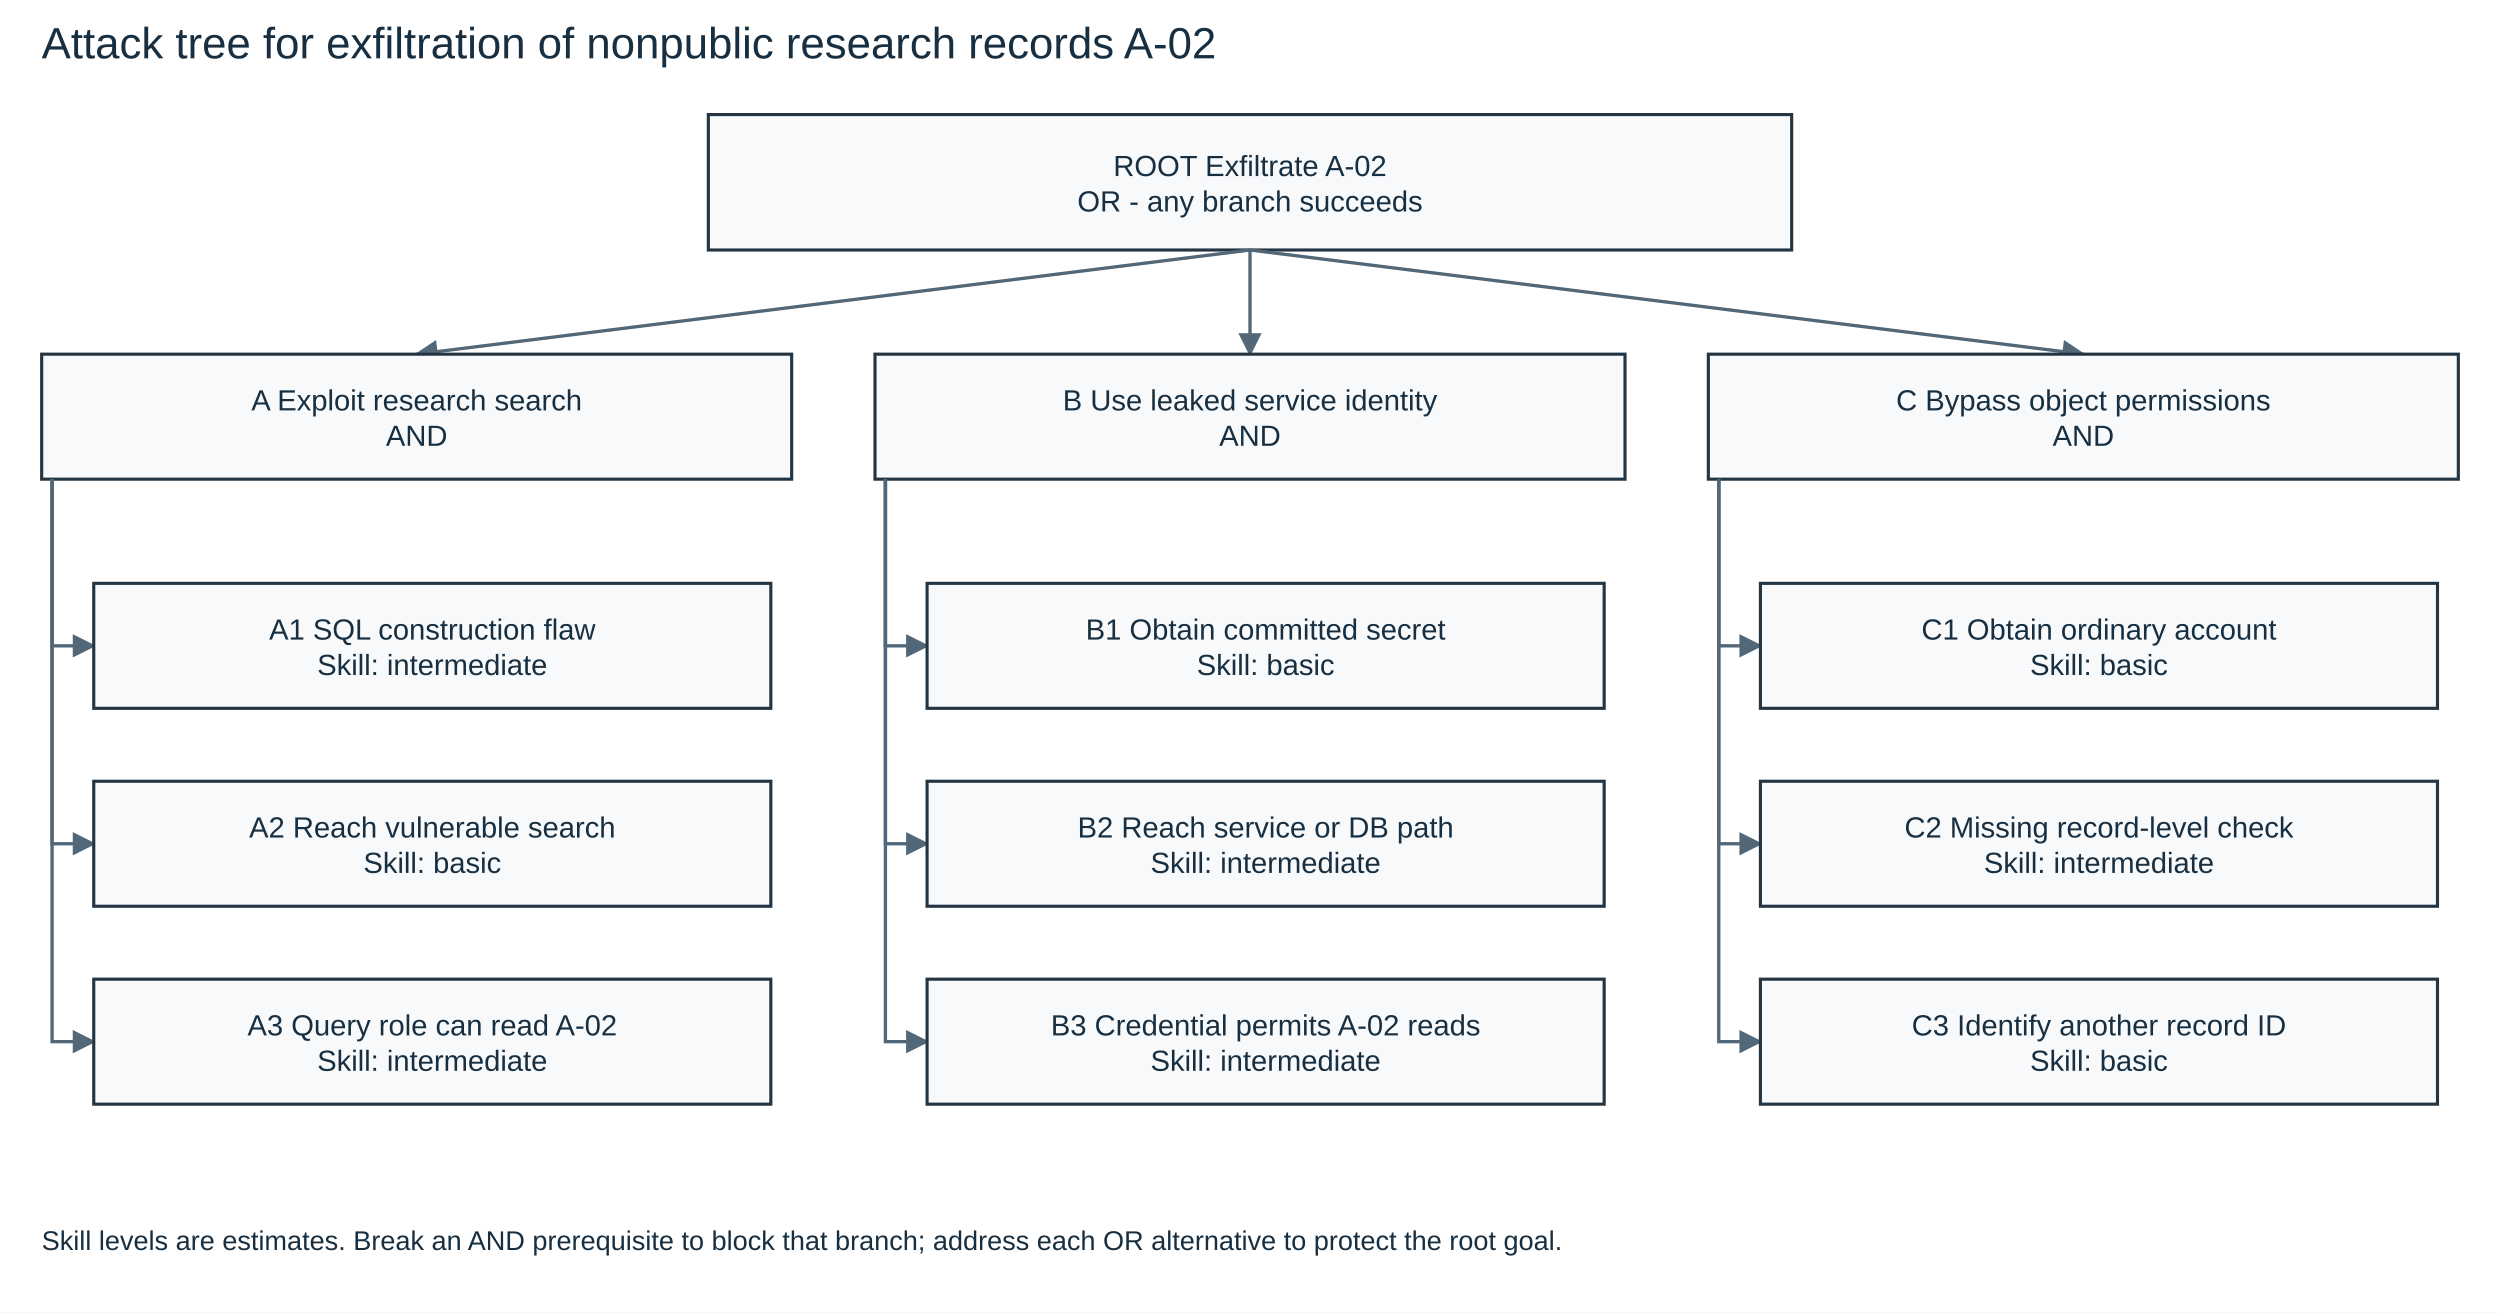
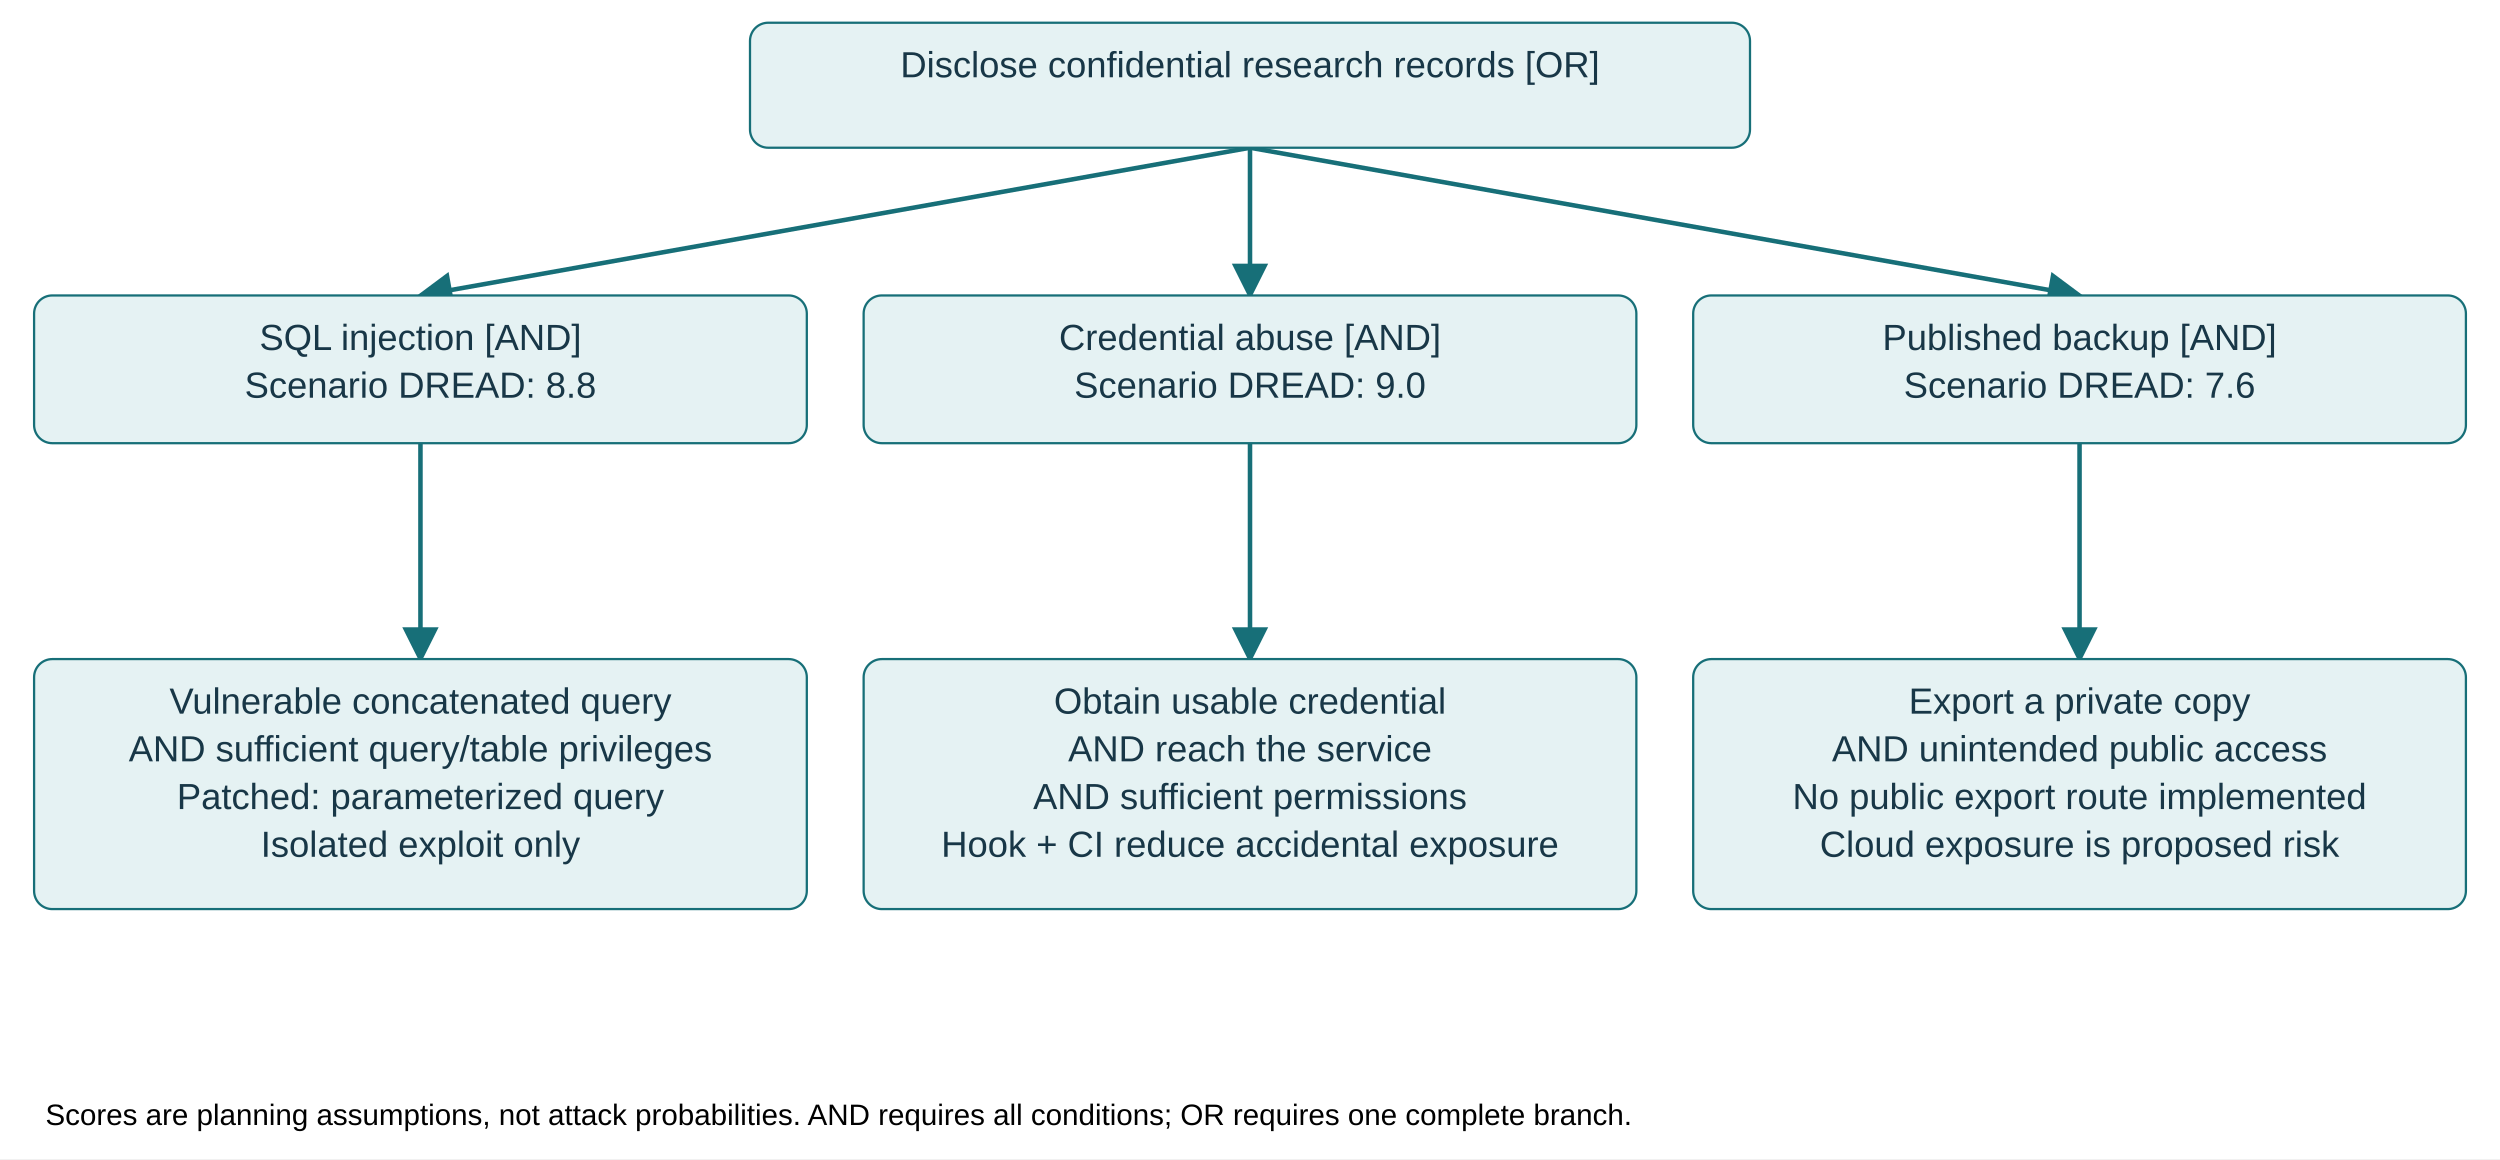
- <svg xmlns="http://www.w3.org/2000/svg" width="1200" height="630" viewBox="0 0 1200 630">
+ <svg xmlns="http://www.w3.org/2000/svg" width="1100" height="510" viewBox="0 0 1100 510">
+   <rect width="100%" height="100%" fill="white" />
  <defs>
-     <marker id="arrow" viewBox="0 0 10 10" refX="9" refY="5" markerWidth="7" markerHeight="7" orient="auto-start-reverse">
-       <path d="M 0 0 L 10 5 L 0 10 z" fill="#526879" />
+     <marker id="a" markerWidth="8" markerHeight="8" refX="7" refY="4" orient="auto">
+       <path d="M0 0L8 4L0 8Z" fill="#176f78" />
    </marker>
  </defs>
-   <rect width="100%" height="100%" fill="white" />
-   <text x="20" y="28" text-anchor="start" font-family="Arial,sans-serif" font-size="21" fill="#172f41">Attack tree for exfiltration of nonpublic research records A-02</text>
-   <rect x="340" y="55" width="520" height="65" fill="#f7f9fb" stroke="#233442" stroke-width="1.5" />
-   <text x="600.0" y="84.5" text-anchor="middle" font-family="Arial,sans-serif" font-size="14" fill="#172f41">ROOT  Exfiltrate A-02</text>
-   <text x="600.0" y="101.5" text-anchor="middle" font-family="Arial,sans-serif" font-size="14" fill="#172f41">OR - any branch succeeds</text>
-   <polyline points="600,120 200,170" fill="none" stroke="#526879" stroke-width="1.6" marker-end="url(#arrow)" />
-   <rect x="20" y="170" width="360" height="60" fill="#f7f9fb" stroke="#233442" stroke-width="1.5" />
-   <text x="200.0" y="197.0" text-anchor="middle" font-family="Arial,sans-serif" font-size="14" fill="#172f41">A  Exploit research search</text>
-   <text x="200.0" y="214.0" text-anchor="middle" font-family="Arial,sans-serif" font-size="14" fill="#172f41">AND</text>
-   <polyline points="25,230 25,310 45,310" fill="none" stroke="#526879" stroke-width="1.6" marker-end="url(#arrow)" />
-   <rect x="45" y="280" width="325" height="60" fill="#f7f9fb" stroke="#233442" stroke-width="1.5" />
-   <text x="207.5" y="307.0" text-anchor="middle" font-family="Arial,sans-serif" font-size="14" fill="#172f41">A1 SQL construction flaw</text>
-   <text x="207.5" y="324.0" text-anchor="middle" font-family="Arial,sans-serif" font-size="14" fill="#172f41">Skill: intermediate</text>
-   <polyline points="25,230 25,405 45,405" fill="none" stroke="#526879" stroke-width="1.6" marker-end="url(#arrow)" />
-   <rect x="45" y="375" width="325" height="60" fill="#f7f9fb" stroke="#233442" stroke-width="1.5" />
-   <text x="207.5" y="402.0" text-anchor="middle" font-family="Arial,sans-serif" font-size="14" fill="#172f41">A2 Reach vulnerable search</text>
-   <text x="207.5" y="419.0" text-anchor="middle" font-family="Arial,sans-serif" font-size="14" fill="#172f41">Skill: basic</text>
-   <polyline points="25,230 25,500 45,500" fill="none" stroke="#526879" stroke-width="1.6" marker-end="url(#arrow)" />
-   <rect x="45" y="470" width="325" height="60" fill="#f7f9fb" stroke="#233442" stroke-width="1.5" />
-   <text x="207.5" y="497.0" text-anchor="middle" font-family="Arial,sans-serif" font-size="14" fill="#172f41">A3 Query role can read A-02</text>
-   <text x="207.5" y="514.0" text-anchor="middle" font-family="Arial,sans-serif" font-size="14" fill="#172f41">Skill: intermediate</text>
-   <polyline points="600,120 600,170" fill="none" stroke="#526879" stroke-width="1.6" marker-end="url(#arrow)" />
-   <rect x="420" y="170" width="360" height="60" fill="#f7f9fb" stroke="#233442" stroke-width="1.5" />
-   <text x="600.0" y="197.0" text-anchor="middle" font-family="Arial,sans-serif" font-size="14" fill="#172f41">B  Use leaked service identity</text>
-   <text x="600.0" y="214.0" text-anchor="middle" font-family="Arial,sans-serif" font-size="14" fill="#172f41">AND</text>
-   <polyline points="425,230 425,310 445,310" fill="none" stroke="#526879" stroke-width="1.6" marker-end="url(#arrow)" />
-   <rect x="445" y="280" width="325" height="60" fill="#f7f9fb" stroke="#233442" stroke-width="1.5" />
-   <text x="607.5" y="307.0" text-anchor="middle" font-family="Arial,sans-serif" font-size="14" fill="#172f41">B1 Obtain committed secret</text>
-   <text x="607.5" y="324.0" text-anchor="middle" font-family="Arial,sans-serif" font-size="14" fill="#172f41">Skill: basic</text>
-   <polyline points="425,230 425,405 445,405" fill="none" stroke="#526879" stroke-width="1.6" marker-end="url(#arrow)" />
-   <rect x="445" y="375" width="325" height="60" fill="#f7f9fb" stroke="#233442" stroke-width="1.5" />
-   <text x="607.5" y="402.0" text-anchor="middle" font-family="Arial,sans-serif" font-size="14" fill="#172f41">B2 Reach service or DB path</text>
-   <text x="607.5" y="419.0" text-anchor="middle" font-family="Arial,sans-serif" font-size="14" fill="#172f41">Skill: intermediate</text>
-   <polyline points="425,230 425,500 445,500" fill="none" stroke="#526879" stroke-width="1.6" marker-end="url(#arrow)" />
-   <rect x="445" y="470" width="325" height="60" fill="#f7f9fb" stroke="#233442" stroke-width="1.5" />
-   <text x="607.5" y="497.0" text-anchor="middle" font-family="Arial,sans-serif" font-size="14" fill="#172f41">B3 Credential permits A-02 reads</text>
-   <text x="607.5" y="514.0" text-anchor="middle" font-family="Arial,sans-serif" font-size="14" fill="#172f41">Skill: intermediate</text>
-   <polyline points="600,120 1000,170" fill="none" stroke="#526879" stroke-width="1.6" marker-end="url(#arrow)" />
-   <rect x="820" y="170" width="360" height="60" fill="#f7f9fb" stroke="#233442" stroke-width="1.5" />
-   <text x="1000.0" y="197.0" text-anchor="middle" font-family="Arial,sans-serif" font-size="14" fill="#172f41">C  Bypass object permissions</text>
-   <text x="1000.0" y="214.0" text-anchor="middle" font-family="Arial,sans-serif" font-size="14" fill="#172f41">AND</text>
-   <polyline points="825,230 825,310 845,310" fill="none" stroke="#526879" stroke-width="1.6" marker-end="url(#arrow)" />
-   <rect x="845" y="280" width="325" height="60" fill="#f7f9fb" stroke="#233442" stroke-width="1.5" />
-   <text x="1007.5" y="307.0" text-anchor="middle" font-family="Arial,sans-serif" font-size="14" fill="#172f41">C1 Obtain ordinary account</text>
-   <text x="1007.5" y="324.0" text-anchor="middle" font-family="Arial,sans-serif" font-size="14" fill="#172f41">Skill: basic</text>
-   <polyline points="825,230 825,405 845,405" fill="none" stroke="#526879" stroke-width="1.6" marker-end="url(#arrow)" />
-   <rect x="845" y="375" width="325" height="60" fill="#f7f9fb" stroke="#233442" stroke-width="1.5" />
-   <text x="1007.5" y="402.0" text-anchor="middle" font-family="Arial,sans-serif" font-size="14" fill="#172f41">C2 Missing record-level check</text>
-   <text x="1007.5" y="419.0" text-anchor="middle" font-family="Arial,sans-serif" font-size="14" fill="#172f41">Skill: intermediate</text>
-   <polyline points="825,230 825,500 845,500" fill="none" stroke="#526879" stroke-width="1.6" marker-end="url(#arrow)" />
-   <rect x="845" y="470" width="325" height="60" fill="#f7f9fb" stroke="#233442" stroke-width="1.5" />
-   <text x="1007.5" y="497.0" text-anchor="middle" font-family="Arial,sans-serif" font-size="14" fill="#172f41">C3 Identify another record ID</text>
-   <text x="1007.5" y="514.0" text-anchor="middle" font-family="Arial,sans-serif" font-size="14" fill="#172f41">Skill: basic</text>
-   <text x="20" y="600" text-anchor="start" font-family="Arial,sans-serif" font-size="13" fill="#172f41">Skill levels are estimates. Break an AND prerequisite to block that branch; address each OR alternative to protect the root goal.</text>
+   <path d="M550.0,65 L185.0,130" fill="none" stroke="#176f78" stroke-width="2" marker-end="url(#a)" />
+   <path d="M550.0,65 L550.0,130" fill="none" stroke="#176f78" stroke-width="2" marker-end="url(#a)" />
+   <path d="M550.0,65 L915.0,130" fill="none" stroke="#176f78" stroke-width="2" marker-end="url(#a)" />
+   <path d="M185.0,195 L185.0,290" fill="none" stroke="#176f78" stroke-width="2" marker-end="url(#a)" />
+   <path d="M550.0,195 L550.0,290" fill="none" stroke="#176f78" stroke-width="2" marker-end="url(#a)" />
+   <path d="M915.0,195 L915.0,290" fill="none" stroke="#176f78" stroke-width="2" marker-end="url(#a)" />
+   <rect x="330" y="10" width="440" height="55" rx="8" fill="#e5f2f3" stroke="#176f78" />
+   <text x="550.0" y="34" text-anchor="middle" font-family="Arial" font-size="16" fill="#183747">Disclose confidential research records [OR]</text>
+   <rect x="15" y="130" width="340" height="65" rx="8" fill="#e5f2f3" stroke="#176f78" />
+   <text x="185.0" y="154" text-anchor="middle" font-family="Arial" font-size="16" fill="#183747">SQL injection [AND]</text>
+   <text x="185.0" y="175" text-anchor="middle" font-family="Arial" font-size="16" fill="#183747">Scenario DREAD: 8.8</text>
+   <rect x="380" y="130" width="340" height="65" rx="8" fill="#e5f2f3" stroke="#176f78" />
+   <text x="550.0" y="154" text-anchor="middle" font-family="Arial" font-size="16" fill="#183747">Credential abuse [AND]</text>
+   <text x="550.0" y="175" text-anchor="middle" font-family="Arial" font-size="16" fill="#183747">Scenario DREAD: 9.0</text>
+   <rect x="745" y="130" width="340" height="65" rx="8" fill="#e5f2f3" stroke="#176f78" />
+   <text x="915.0" y="154" text-anchor="middle" font-family="Arial" font-size="16" fill="#183747">Published backup [AND]</text>
+   <text x="915.0" y="175" text-anchor="middle" font-family="Arial" font-size="16" fill="#183747">Scenario DREAD: 7.6</text>
+   <rect x="15" y="290" width="340" height="110" rx="8" fill="#e5f2f3" stroke="#176f78" />
+   <text x="185.0" y="314" text-anchor="middle" font-family="Arial" font-size="16" fill="#183747">Vulnerable concatenated query</text>
+   <text x="185.0" y="335" text-anchor="middle" font-family="Arial" font-size="16" fill="#183747">AND sufficient query/table privileges</text>
+   <text x="185.0" y="356" text-anchor="middle" font-family="Arial" font-size="16" fill="#183747">Patched: parameterized query</text>
+   <text x="185.0" y="377" text-anchor="middle" font-family="Arial" font-size="16" fill="#183747">Isolated exploit only</text>
+   <rect x="380" y="290" width="340" height="110" rx="8" fill="#e5f2f3" stroke="#176f78" />
+   <text x="550.0" y="314" text-anchor="middle" font-family="Arial" font-size="16" fill="#183747">Obtain usable credential</text>
+   <text x="550.0" y="335" text-anchor="middle" font-family="Arial" font-size="16" fill="#183747">AND reach the service</text>
+   <text x="550.0" y="356" text-anchor="middle" font-family="Arial" font-size="16" fill="#183747">AND sufficient permissions</text>
+   <text x="550.0" y="377" text-anchor="middle" font-family="Arial" font-size="16" fill="#183747">Hook + CI reduce accidental exposure</text>
+   <rect x="745" y="290" width="340" height="110" rx="8" fill="#e5f2f3" stroke="#176f78" />
+   <text x="915.0" y="314" text-anchor="middle" font-family="Arial" font-size="16" fill="#183747">Export a private copy</text>
+   <text x="915.0" y="335" text-anchor="middle" font-family="Arial" font-size="16" fill="#183747">AND unintended public access</text>
+   <text x="915.0" y="356" text-anchor="middle" font-family="Arial" font-size="16" fill="#183747">No public export route implemented</text>
+   <text x="915.0" y="377" text-anchor="middle" font-family="Arial" font-size="16" fill="#183747">Cloud exposure is proposed risk</text>
+   <text x="20" y="495" font-family="Arial" font-size="13">Scores are planning assumptions, not attack probabilities. AND requires all conditions; OR requires one complete branch.</text>
</svg>
